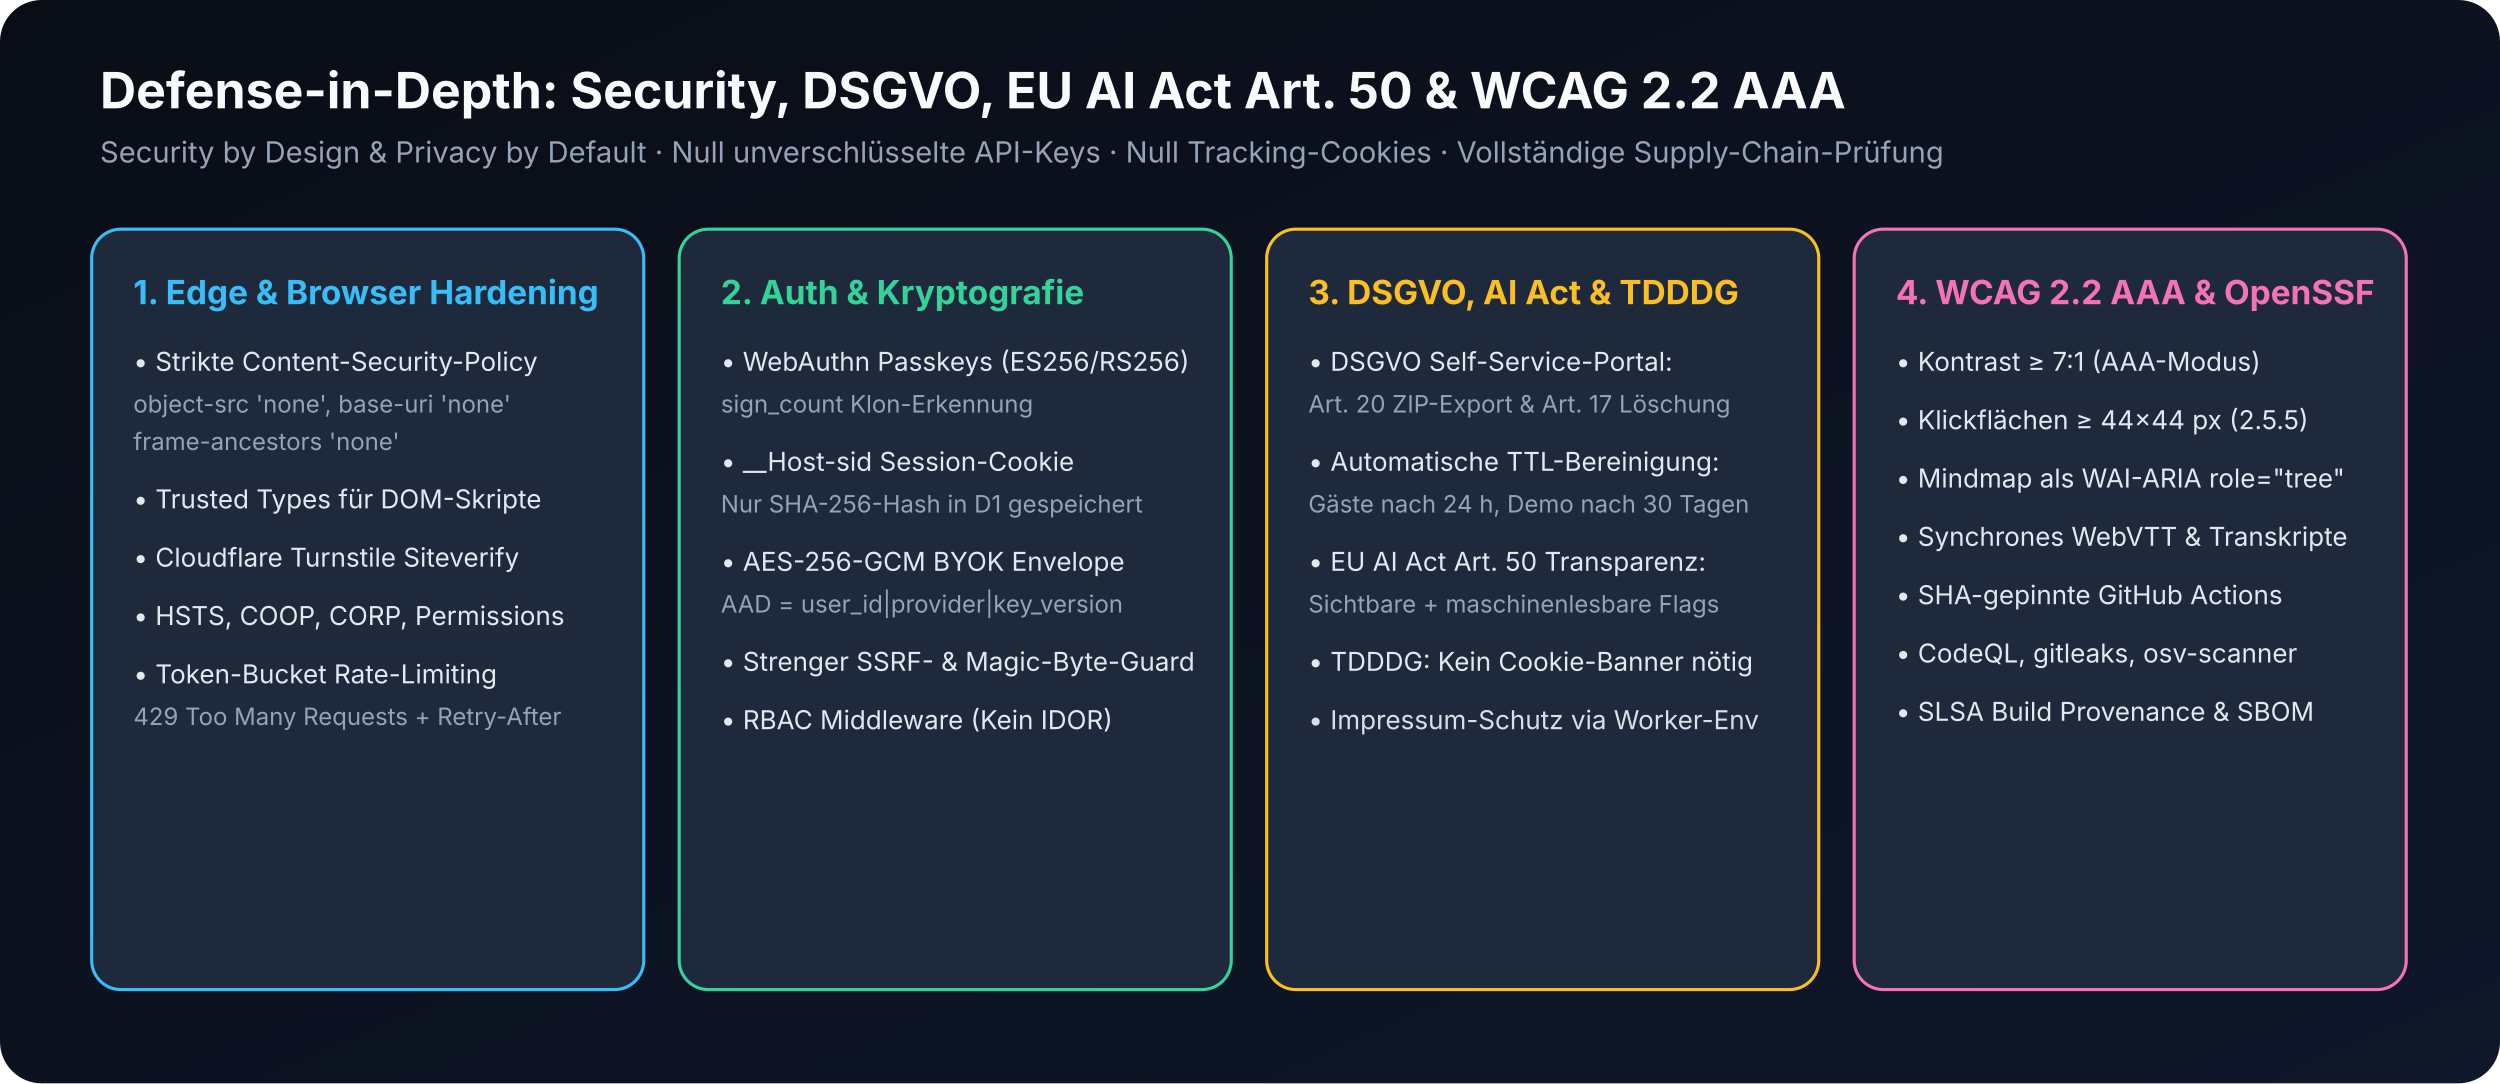
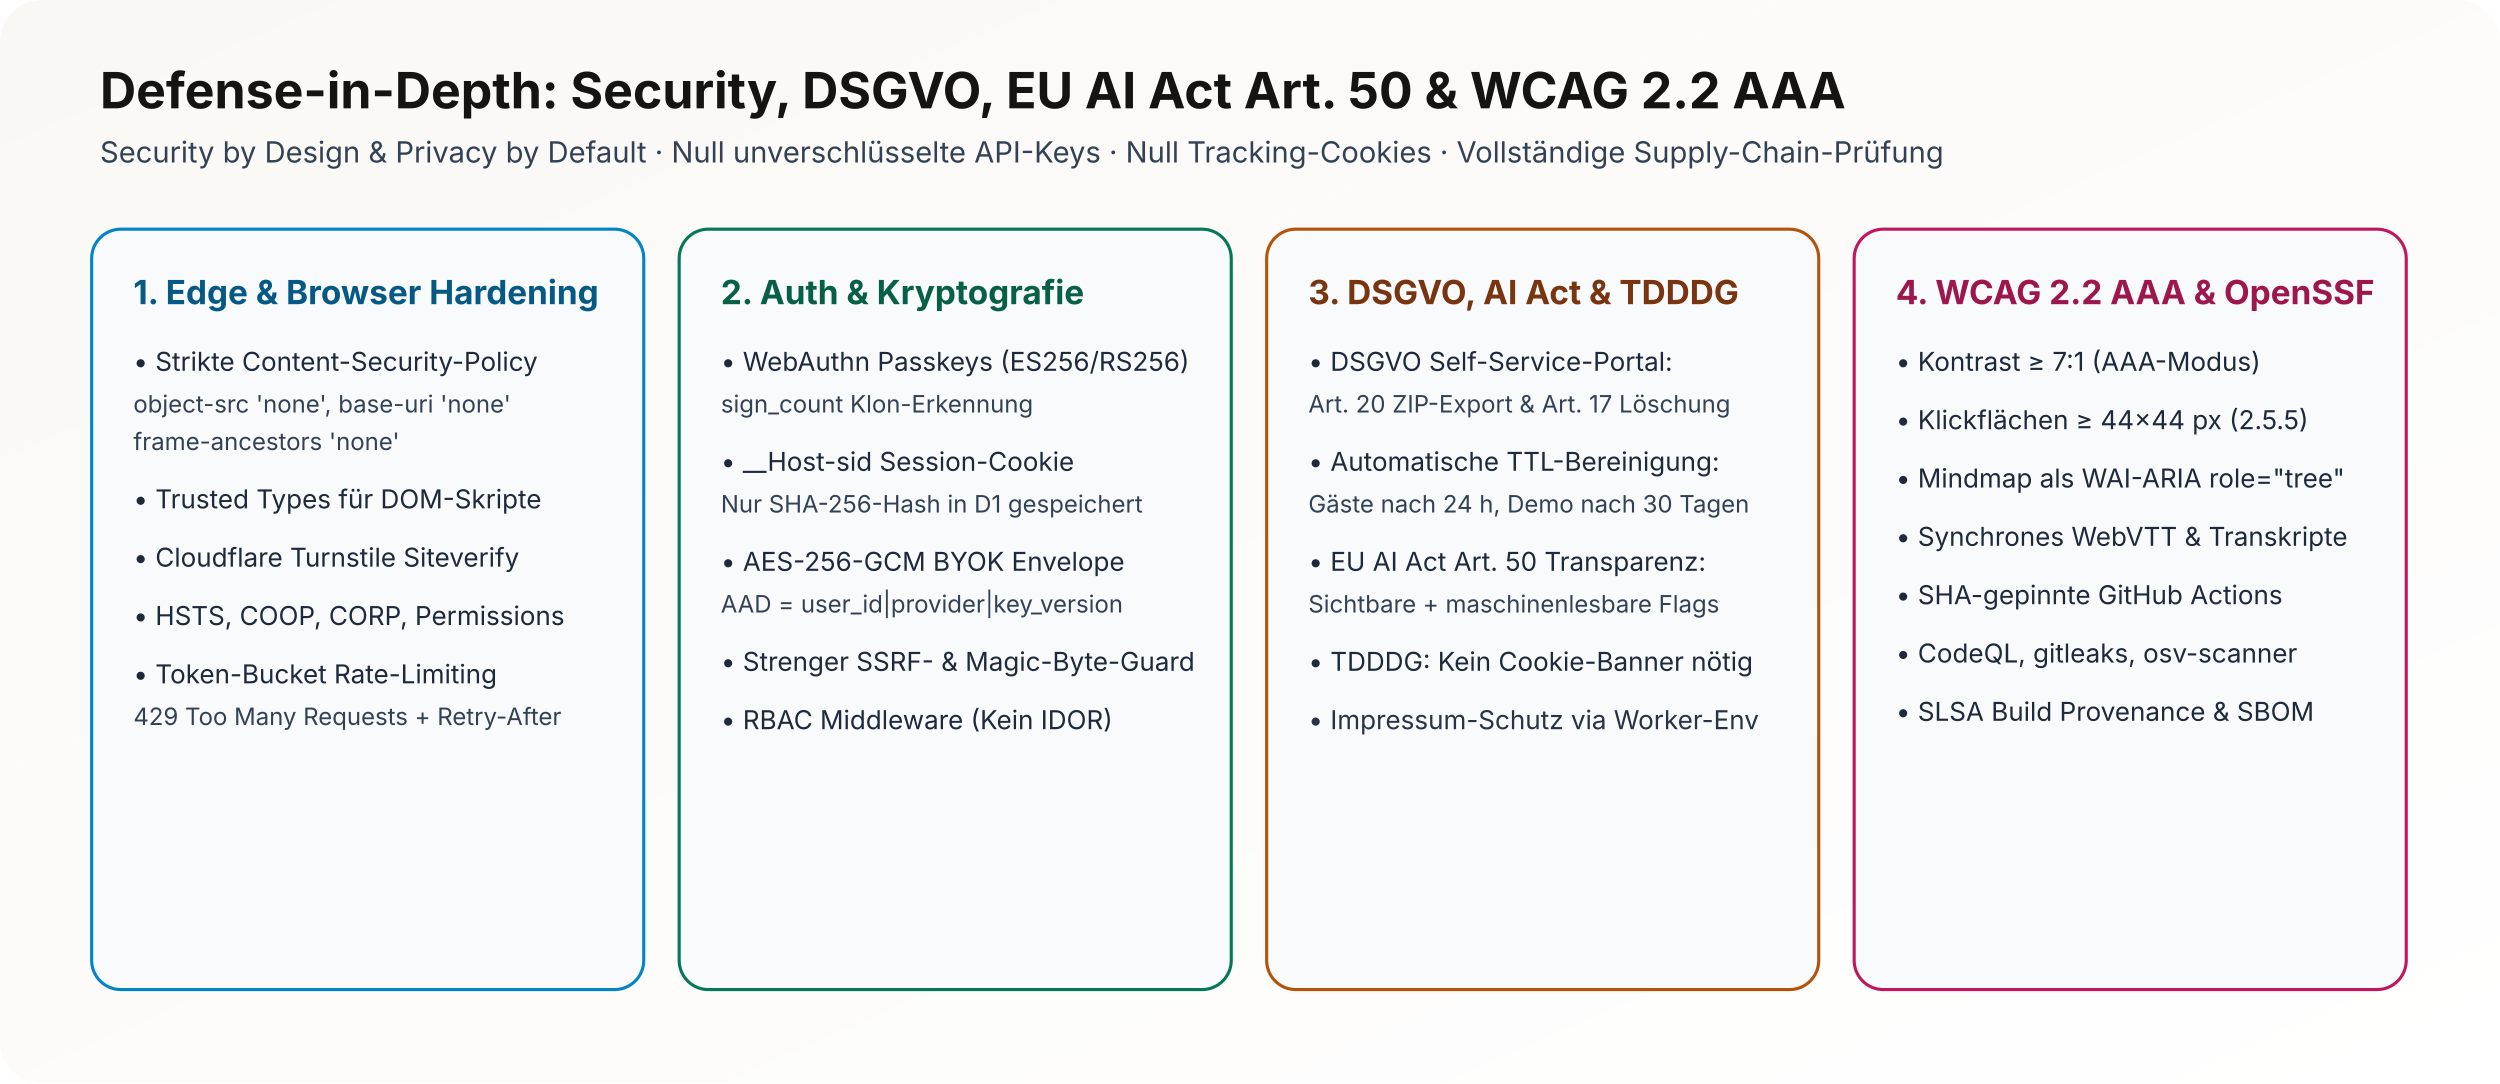
<svg xmlns="http://www.w3.org/2000/svg" viewBox="0 0 1200 520" width="1200" height="520" role="img" aria-labelledby="sec-title sec-desc">
  <style>
    :root {
      color-scheme: light dark;
      --bg-primary: #FAF8F5;
      --bg-card: #FFFFFF;
      --text-primary: #141413;
      --text-secondary: #3D3935;
-       --border-subtle: #CBD5E1;
+       --border-subtle: #334155;
    }
    @media (prefers-color-scheme: dark) {
      :root {
-         --bg-primary: #0B0F17;
-         --bg-card: #1E293B;
-         --text-primary: #F8FAFC;
-         --text-secondary: #94A3B8;
-         --border-subtle: #334155;
+         --bg-primary: #FAF8F5;
+         --bg-card: #F8FAFC;
+         --text-primary: #141413;
+         --text-secondary: #475569;
+         --border-subtle: #CBD5E1;
      }
    }
  </style>
  <defs>
    <linearGradient id="secBg" x1="0%" y1="0%" x2="100%" y2="100%">
-       <stop offset="0%" stop-color="#090D16" />
-       <stop offset="100%" stop-color="#0F172A" />
+       <stop offset="0%" stop-color="#FAF8F5" />
+       <stop offset="100%" stop-color="#FFFFFF" />
    </linearGradient>
  </defs>
  <rect width="1200" height="520" rx="20" fill="url(#secBg)" />
-   <text x="48" y="52" fill="#F8FAFC" font-family="system-ui, -apple-system, sans-serif" font-size="24" font-weight="700">Defense-in-Depth: Security, DSGVO, EU AI Act Art. 50 &amp; WCAG 2.2 AAA</text>
-   <text x="48" y="78" fill="#94A3B8" font-family="system-ui, -apple-system, sans-serif" font-size="14">Security by Design &amp; Privacy by Default · Null unverschlüsselte API-Keys · Null Tracking-Cookies · Vollständige Supply-Chain-Prüfung</text>
-   <rect x="44" y="110" width="265" height="365" rx="14" fill="#1E293B" stroke="#38BDF8" stroke-width="1.5" />
-   <text x="64" y="146" fill="#38BDF8" font-family="system-ui, -apple-system, sans-serif" font-size="16" font-weight="700">1. Edge &amp; Browser Hardening</text>
-   <text x="64" y="178" fill="#E2E8F0" font-family="system-ui, -apple-system, sans-serif" font-size="12.5">• Strikte Content-Security-Policy</text>
-   <text x="64" y="198" fill="#94A3B8" font-family="system-ui, -apple-system, sans-serif" font-size="11.5">  object-src 'none', base-uri 'none'</text>
-   <text x="64" y="216" fill="#94A3B8" font-family="system-ui, -apple-system, sans-serif" font-size="11.5">  frame-ancestors 'none'</text>
-   <text x="64" y="244" fill="#E2E8F0" font-family="system-ui, -apple-system, sans-serif" font-size="12.5">• Trusted Types für DOM-Skripte</text>
-   <text x="64" y="272" fill="#E2E8F0" font-family="system-ui, -apple-system, sans-serif" font-size="12.5">• Cloudflare Turnstile Siteverify</text>
-   <text x="64" y="300" fill="#E2E8F0" font-family="system-ui, -apple-system, sans-serif" font-size="12.5">• HSTS, COOP, CORP, Permissions</text>
-   <text x="64" y="328" fill="#E2E8F0" font-family="system-ui, -apple-system, sans-serif" font-size="12.5">• Token-Bucket Rate-Limiting</text>
-   <text x="64" y="348" fill="#94A3B8" font-family="system-ui, -apple-system, sans-serif" font-size="11.5">  429 Too Many Requests + Retry-After</text>
-   <rect x="326" y="110" width="265" height="365" rx="14" fill="#1E293B" stroke="#34D399" stroke-width="1.5" />
-   <text x="346" y="146" fill="#34D399" font-family="system-ui, -apple-system, sans-serif" font-size="16" font-weight="700">2. Auth &amp; Kryptografie</text>
-   <text x="346" y="178" fill="#E2E8F0" font-family="system-ui, -apple-system, sans-serif" font-size="12.5">• WebAuthn Passkeys (ES256/RS256)</text>
-   <text x="346" y="198" fill="#94A3B8" font-family="system-ui, -apple-system, sans-serif" font-size="11.5">  sign_count Klon-Erkennung</text>
-   <text x="346" y="226" fill="#E2E8F0" font-family="system-ui, -apple-system, sans-serif" font-size="12.5">• __Host-sid Session-Cookie</text>
-   <text x="346" y="246" fill="#94A3B8" font-family="system-ui, -apple-system, sans-serif" font-size="11.5">  Nur SHA-256-Hash in D1 gespeichert</text>
-   <text x="346" y="274" fill="#E2E8F0" font-family="system-ui, -apple-system, sans-serif" font-size="12.5">• AES-256-GCM BYOK Envelope</text>
-   <text x="346" y="294" fill="#94A3B8" font-family="system-ui, -apple-system, sans-serif" font-size="11.5">  AAD = user_id|provider|key_version</text>
-   <text x="346" y="322" fill="#E2E8F0" font-family="system-ui, -apple-system, sans-serif" font-size="12.5">• Strenger SSRF- &amp; Magic-Byte-Guard</text>
-   <text x="346" y="350" fill="#E2E8F0" font-family="system-ui, -apple-system, sans-serif" font-size="12.5">• RBAC Middleware (Kein IDOR)</text>
-   <rect x="608" y="110" width="265" height="365" rx="14" fill="#1E293B" stroke="#FBBF24" stroke-width="1.5" />
-   <text x="628" y="146" fill="#FBBF24" font-family="system-ui, -apple-system, sans-serif" font-size="16" font-weight="700">3. DSGVO, AI Act &amp; TDDDG</text>
-   <text x="628" y="178" fill="#E2E8F0" font-family="system-ui, -apple-system, sans-serif" font-size="12.5">• DSGVO Self-Service-Portal:</text>
-   <text x="628" y="198" fill="#94A3B8" font-family="system-ui, -apple-system, sans-serif" font-size="11.5">  Art. 20 ZIP-Export &amp; Art. 17 Löschung</text>
-   <text x="628" y="226" fill="#E2E8F0" font-family="system-ui, -apple-system, sans-serif" font-size="12.5">• Automatische TTL-Bereinigung:</text>
-   <text x="628" y="246" fill="#94A3B8" font-family="system-ui, -apple-system, sans-serif" font-size="11.5">  Gäste nach 24 h, Demo nach 30 Tagen</text>
-   <text x="628" y="274" fill="#E2E8F0" font-family="system-ui, -apple-system, sans-serif" font-size="12.5">• EU AI Act Art. 50 Transparenz:</text>
-   <text x="628" y="294" fill="#94A3B8" font-family="system-ui, -apple-system, sans-serif" font-size="11.5">  Sichtbare + maschinenlesbare Flags</text>
-   <text x="628" y="322" fill="#E2E8F0" font-family="system-ui, -apple-system, sans-serif" font-size="12.5">• TDDDG: Kein Cookie-Banner nötig</text>
-   <text x="628" y="350" fill="#E2E8F0" fill-opacity="0.95" font-family="system-ui, -apple-system, sans-serif" font-size="12.5">• Impressum-Schutz via Worker-Env</text>
-   <rect x="890" y="110" width="265" height="365" rx="14" fill="#1E293B" stroke="#F472B6" stroke-width="1.5" />
-   <text x="910" y="146" fill="#F472B6" font-family="system-ui, -apple-system, sans-serif" font-size="16" font-weight="700">4. WCAG 2.2 AAA &amp; OpenSSF</text>
-   <text x="910" y="178" fill="#E2E8F0" font-family="system-ui, -apple-system, sans-serif" font-size="12.5">• Kontrast ≥ 7:1 (AAA-Modus)</text>
-   <text x="910" y="206" fill="#E2E8F0" font-family="system-ui, -apple-system, sans-serif" font-size="12.5">• Klickflächen ≥ 44×44 px (2.5.5)</text>
-   <text x="910" y="234" fill="#E2E8F0" font-family="system-ui, -apple-system, sans-serif" font-size="12.5">• Mindmap als WAI-ARIA role="tree"</text>
-   <text x="910" y="262" fill="#E2E8F0" font-family="system-ui, -apple-system, sans-serif" font-size="12.5">• Synchrones WebVTT &amp; Transkripte</text>
-   <text x="910" y="290" fill="#E2E8F0" font-family="system-ui, -apple-system, sans-serif" font-size="12.5">• SHA-gepinnte GitHub Actions</text>
-   <text x="910" y="318" fill="#E2E8F0" font-family="system-ui, -apple-system, sans-serif" font-size="12.5">• CodeQL, gitleaks, osv-scanner</text>
-   <text x="910" y="346" fill="#E2E8F0" font-family="system-ui, -apple-system, sans-serif" font-size="12.5">• SLSA Build Provenance &amp; SBOM</text>
+   <text x="48" y="52" fill="#141413" font-family="Inter, 'Segoe UI', system-ui, -apple-system, Roboto, Helvetica, Arial, sans-serif" font-size="24" font-weight="700">Defense-in-Depth: Security, DSGVO, EU AI Act Art. 50 &amp; WCAG 2.2 AAA</text>
+   <text x="48" y="78" fill="#334155" font-family="Inter, 'Segoe UI', system-ui, -apple-system, Roboto, Helvetica, Arial, sans-serif" font-size="14">Security by Design &amp; Privacy by Default · Null unverschlüsselte API-Keys · Null Tracking-Cookies · Vollständige Supply-Chain-Prüfung</text>
+   <rect x="44" y="110" width="265" height="365" rx="14" fill="#F8FAFC" stroke="#0284C7" stroke-width="1.5" />
+   <text x="64" y="146" fill="#075985" font-family="Inter, 'Segoe UI', system-ui, -apple-system, Roboto, Helvetica, Arial, sans-serif" font-size="16" font-weight="700">1. Edge &amp; Browser Hardening</text>
+   <text x="64" y="178" fill="#1E293B" font-family="Inter, 'Segoe UI', system-ui, -apple-system, Roboto, Helvetica, Arial, sans-serif" font-size="12.5">• Strikte Content-Security-Policy</text>
+   <text x="64" y="198" fill="#334155" font-family="Inter, 'Segoe UI', system-ui, -apple-system, Roboto, Helvetica, Arial, sans-serif" font-size="11.5">  object-src 'none', base-uri 'none'</text>
+   <text x="64" y="216" fill="#334155" font-family="Inter, 'Segoe UI', system-ui, -apple-system, Roboto, Helvetica, Arial, sans-serif" font-size="11.5">  frame-ancestors 'none'</text>
+   <text x="64" y="244" fill="#1E293B" font-family="Inter, 'Segoe UI', system-ui, -apple-system, Roboto, Helvetica, Arial, sans-serif" font-size="12.5">• Trusted Types für DOM-Skripte</text>
+   <text x="64" y="272" fill="#1E293B" font-family="Inter, 'Segoe UI', system-ui, -apple-system, Roboto, Helvetica, Arial, sans-serif" font-size="12.5">• Cloudflare Turnstile Siteverify</text>
+   <text x="64" y="300" fill="#1E293B" font-family="Inter, 'Segoe UI', system-ui, -apple-system, Roboto, Helvetica, Arial, sans-serif" font-size="12.5">• HSTS, COOP, CORP, Permissions</text>
+   <text x="64" y="328" fill="#1E293B" font-family="Inter, 'Segoe UI', system-ui, -apple-system, Roboto, Helvetica, Arial, sans-serif" font-size="12.5">• Token-Bucket Rate-Limiting</text>
+   <text x="64" y="348" fill="#334155" font-family="Inter, 'Segoe UI', system-ui, -apple-system, Roboto, Helvetica, Arial, sans-serif" font-size="11.5">  429 Too Many Requests + Retry-After</text>
+   <rect x="326" y="110" width="265" height="365" rx="14" fill="#F8FAFC" stroke="#047857" stroke-width="1.5" />
+   <text x="346" y="146" fill="#065F46" font-family="Inter, 'Segoe UI', system-ui, -apple-system, Roboto, Helvetica, Arial, sans-serif" font-size="16" font-weight="700">2. Auth &amp; Kryptografie</text>
+   <text x="346" y="178" fill="#1E293B" font-family="Inter, 'Segoe UI', system-ui, -apple-system, Roboto, Helvetica, Arial, sans-serif" font-size="12.5">• WebAuthn Passkeys (ES256/RS256)</text>
+   <text x="346" y="198" fill="#334155" font-family="Inter, 'Segoe UI', system-ui, -apple-system, Roboto, Helvetica, Arial, sans-serif" font-size="11.5">  sign_count Klon-Erkennung</text>
+   <text x="346" y="226" fill="#1E293B" font-family="Inter, 'Segoe UI', system-ui, -apple-system, Roboto, Helvetica, Arial, sans-serif" font-size="12.5">• __Host-sid Session-Cookie</text>
+   <text x="346" y="246" fill="#334155" font-family="Inter, 'Segoe UI', system-ui, -apple-system, Roboto, Helvetica, Arial, sans-serif" font-size="11.5">  Nur SHA-256-Hash in D1 gespeichert</text>
+   <text x="346" y="274" fill="#1E293B" font-family="Inter, 'Segoe UI', system-ui, -apple-system, Roboto, Helvetica, Arial, sans-serif" font-size="12.5">• AES-256-GCM BYOK Envelope</text>
+   <text x="346" y="294" fill="#334155" font-family="Inter, 'Segoe UI', system-ui, -apple-system, Roboto, Helvetica, Arial, sans-serif" font-size="11.5">  AAD = user_id|provider|key_version</text>
+   <text x="346" y="322" fill="#1E293B" font-family="Inter, 'Segoe UI', system-ui, -apple-system, Roboto, Helvetica, Arial, sans-serif" font-size="12.5">• Strenger SSRF- &amp; Magic-Byte-Guard</text>
+   <text x="346" y="350" fill="#1E293B" font-family="Inter, 'Segoe UI', system-ui, -apple-system, Roboto, Helvetica, Arial, sans-serif" font-size="12.5">• RBAC Middleware (Kein IDOR)</text>
+   <rect x="608" y="110" width="265" height="365" rx="14" fill="#F8FAFC" stroke="#B45309" stroke-width="1.5" />
+   <text x="628" y="146" fill="#78350F" font-family="Inter, 'Segoe UI', system-ui, -apple-system, Roboto, Helvetica, Arial, sans-serif" font-size="16" font-weight="700">3. DSGVO, AI Act &amp; TDDDG</text>
+   <text x="628" y="178" fill="#1E293B" font-family="Inter, 'Segoe UI', system-ui, -apple-system, Roboto, Helvetica, Arial, sans-serif" font-size="12.5">• DSGVO Self-Service-Portal:</text>
+   <text x="628" y="198" fill="#334155" font-family="Inter, 'Segoe UI', system-ui, -apple-system, Roboto, Helvetica, Arial, sans-serif" font-size="11.5">  Art. 20 ZIP-Export &amp; Art. 17 Löschung</text>
+   <text x="628" y="226" fill="#1E293B" font-family="Inter, 'Segoe UI', system-ui, -apple-system, Roboto, Helvetica, Arial, sans-serif" font-size="12.5">• Automatische TTL-Bereinigung:</text>
+   <text x="628" y="246" fill="#334155" font-family="Inter, 'Segoe UI', system-ui, -apple-system, Roboto, Helvetica, Arial, sans-serif" font-size="11.5">  Gäste nach 24 h, Demo nach 30 Tagen</text>
+   <text x="628" y="274" fill="#1E293B" font-family="Inter, 'Segoe UI', system-ui, -apple-system, Roboto, Helvetica, Arial, sans-serif" font-size="12.5">• EU AI Act Art. 50 Transparenz:</text>
+   <text x="628" y="294" fill="#334155" font-family="Inter, 'Segoe UI', system-ui, -apple-system, Roboto, Helvetica, Arial, sans-serif" font-size="11.5">  Sichtbare + maschinenlesbare Flags</text>
+   <text x="628" y="322" fill="#1E293B" font-family="Inter, 'Segoe UI', system-ui, -apple-system, Roboto, Helvetica, Arial, sans-serif" font-size="12.5">• TDDDG: Kein Cookie-Banner nötig</text>
+   <text x="628" y="350" fill="#1E293B" fill-opacity="0.95" font-family="Inter, 'Segoe UI', system-ui, -apple-system, Roboto, Helvetica, Arial, sans-serif" font-size="12.5">• Impressum-Schutz via Worker-Env</text>
+   <rect x="890" y="110" width="265" height="365" rx="14" fill="#F8FAFC" stroke="#BE185D" stroke-width="1.5" />
+   <text x="910" y="146" fill="#9D174D" font-family="Inter, 'Segoe UI', system-ui, -apple-system, Roboto, Helvetica, Arial, sans-serif" font-size="16" font-weight="700">4. WCAG 2.2 AAA &amp; OpenSSF</text>
+   <text x="910" y="178" fill="#1E293B" font-family="Inter, 'Segoe UI', system-ui, -apple-system, Roboto, Helvetica, Arial, sans-serif" font-size="12.5">• Kontrast ≥ 7:1 (AAA-Modus)</text>
+   <text x="910" y="206" fill="#1E293B" font-family="Inter, 'Segoe UI', system-ui, -apple-system, Roboto, Helvetica, Arial, sans-serif" font-size="12.5">• Klickflächen ≥ 44×44 px (2.5.5)</text>
+   <text x="910" y="234" fill="#1E293B" font-family="Inter, 'Segoe UI', system-ui, -apple-system, Roboto, Helvetica, Arial, sans-serif" font-size="12.5">• Mindmap als WAI-ARIA role="tree"</text>
+   <text x="910" y="262" fill="#1E293B" font-family="Inter, 'Segoe UI', system-ui, -apple-system, Roboto, Helvetica, Arial, sans-serif" font-size="12.5">• Synchrones WebVTT &amp; Transkripte</text>
+   <text x="910" y="290" fill="#1E293B" font-family="Inter, 'Segoe UI', system-ui, -apple-system, Roboto, Helvetica, Arial, sans-serif" font-size="12.5">• SHA-gepinnte GitHub Actions</text>
+   <text x="910" y="318" fill="#1E293B" font-family="Inter, 'Segoe UI', system-ui, -apple-system, Roboto, Helvetica, Arial, sans-serif" font-size="12.5">• CodeQL, gitleaks, osv-scanner</text>
+   <text x="910" y="346" fill="#1E293B" font-family="Inter, 'Segoe UI', system-ui, -apple-system, Roboto, Helvetica, Arial, sans-serif" font-size="12.5">• SLSA Build Provenance &amp; SBOM</text>
</svg>
